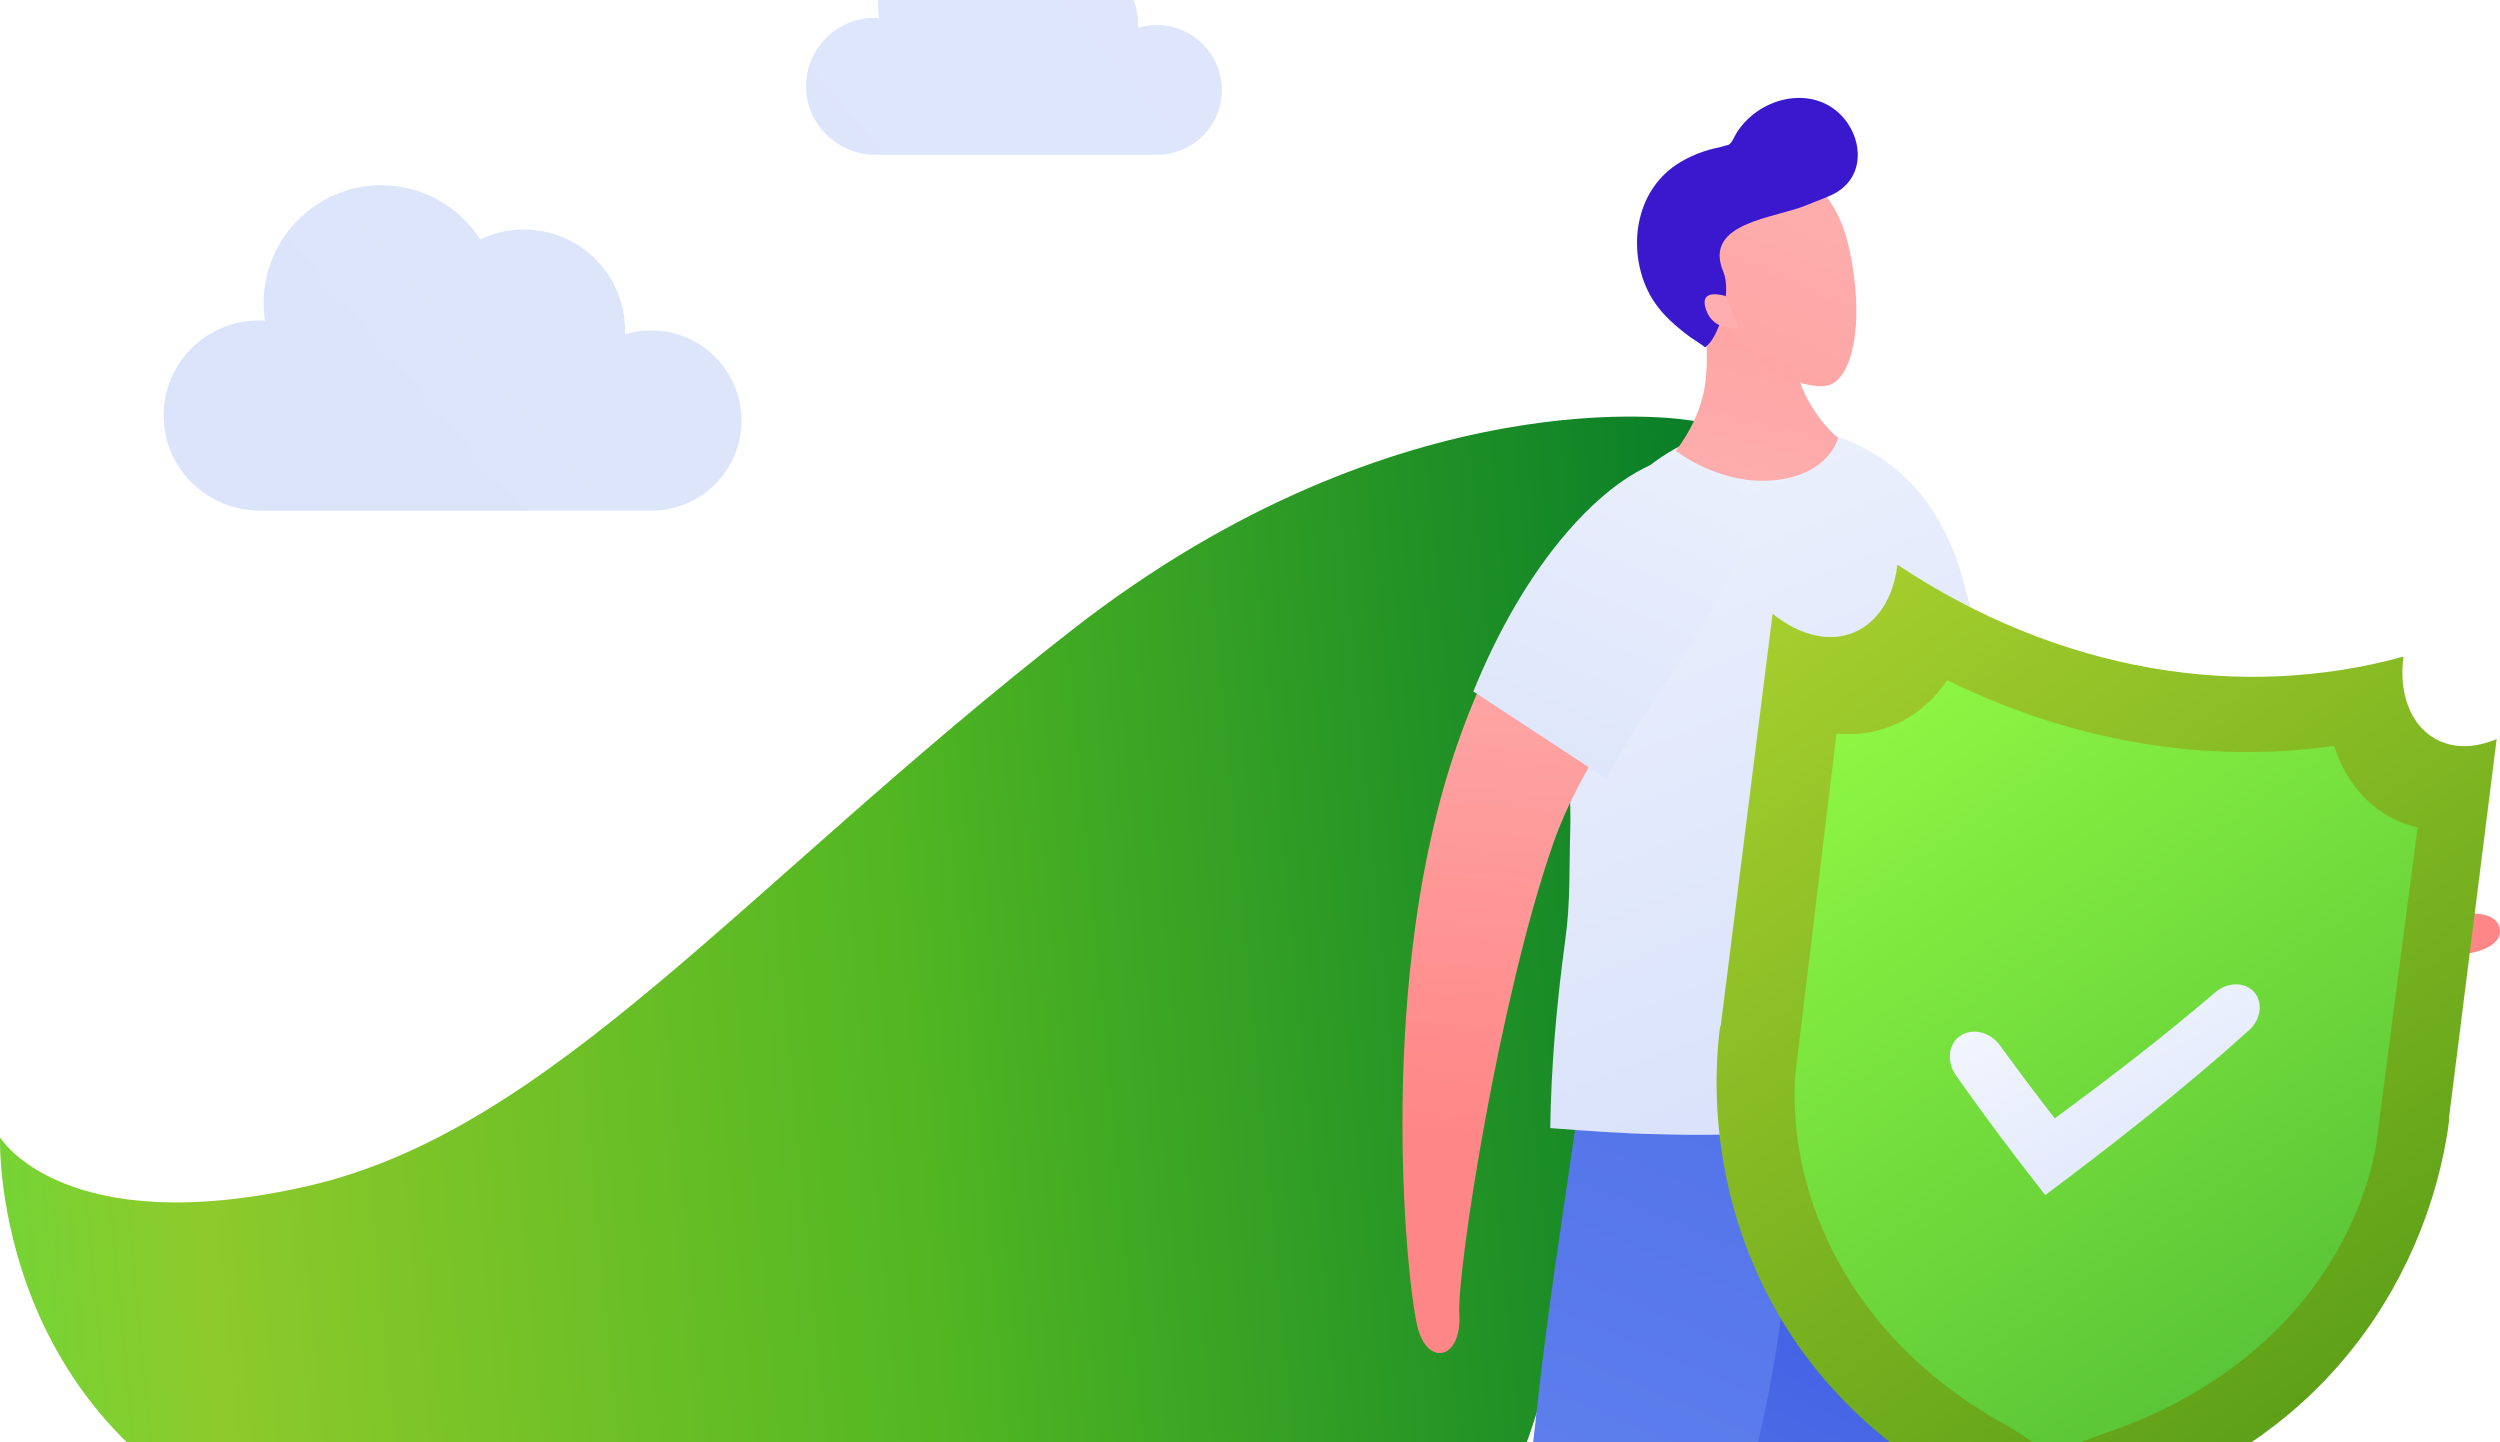
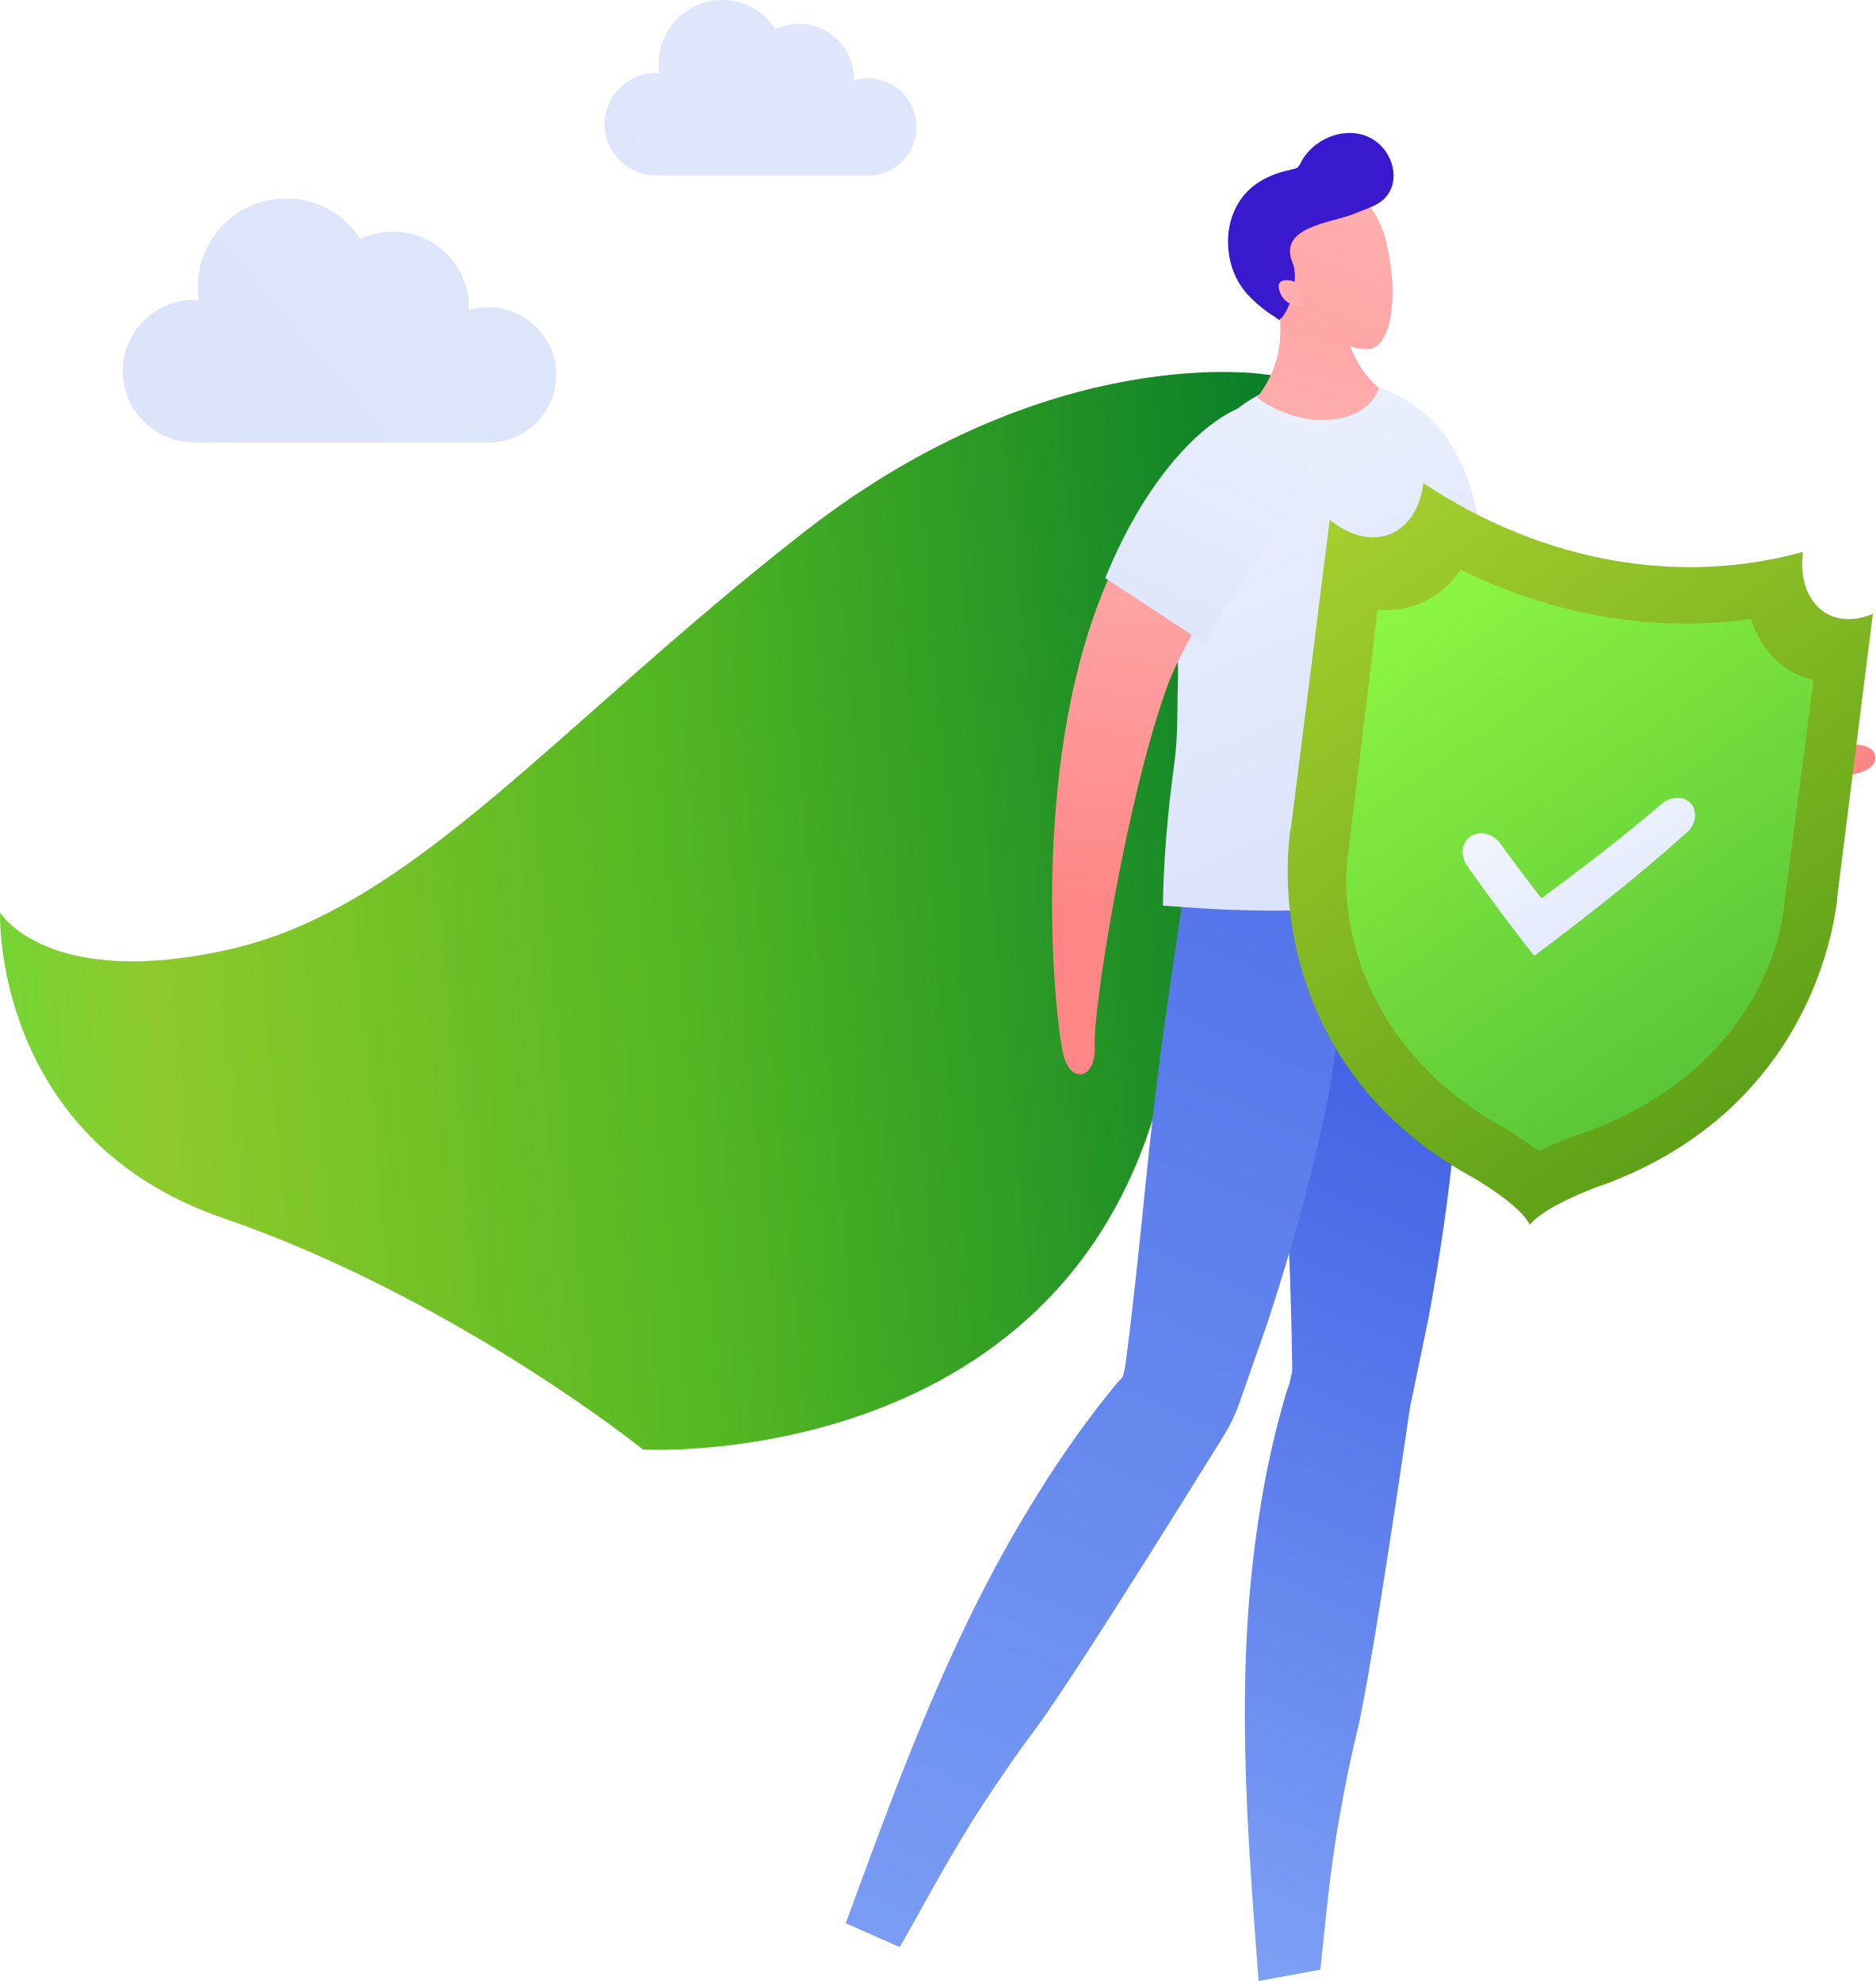
- <svg xmlns="http://www.w3.org/2000/svg" width="189" height="109" viewBox="0 0 189 109" fill="none">
-   <path d="M87.676 1.895C87.105 1.872 86.553 1.946 86.038 2.104C86.04 2.04 86.042 1.976 86.042 1.913C86.042 -1.128 83.576 -3.593 80.536 -3.593C79.686 -3.593 78.882 -3.401 78.164 -3.057C77.013 -4.846 74.995 -6.026 72.704 -6C69.294 -5.961 66.486 -3.207 66.383 0.201C66.371 0.598 66.396 0.989 66.454 1.367C66.341 1.36 66.227 1.355 66.113 1.355C63.178 1.355 60.814 3.8 60.946 6.764C61.07 9.539 63.41 11.7 66.187 11.7H87.468C90.198 11.7 92.407 9.469 92.372 6.73C92.339 4.143 90.262 2.003 87.676 1.895Z" fill="url(#paint0_linear)" />
-   <path d="M49.457 24.976C48.688 24.952 47.947 25.055 47.252 25.267C47.255 25.179 47.258 25.091 47.258 25.003C47.258 20.776 43.831 17.35 39.605 17.35C38.424 17.35 37.307 17.618 36.308 18.095C34.709 15.607 31.903 13.968 28.718 14.005C23.896 14.061 19.961 18.017 19.931 22.839C19.928 23.317 19.963 23.787 20.032 24.244C19.876 24.234 19.718 24.228 19.559 24.228C15.506 24.228 12.237 27.582 12.375 31.666C12.506 35.551 15.758 38.605 19.646 38.605H49.24C52.991 38.605 56.034 35.576 56.056 31.83C56.079 28.153 53.132 25.09 49.457 24.976Z" fill="url(#paint1_linear)" />
-   <path d="M127.581 31.756C127.581 31.756 106.001 28.16 81.067 47.608C56.132 67.056 41.688 85.473 23.236 89.672C4.785 93.87 0.003 85.993 0.003 85.993C0.003 85.993 -0.793 108.785 22.468 116.776C45.729 124.769 64.808 140.116 64.808 140.116C64.808 140.116 108.554 142.616 117.443 102.016C126.332 61.418 138.884 33.187 138.884 33.187L127.581 31.756Z" fill="url(#paint2_linear)" />
-   <path d="M146.992 98.752C146.794 88.279 146.075 78.639 145.645 73.619H129.274C129.277 75.154 129.29 80.713 129.348 83.927C129.324 88.178 129.304 92.407 129.294 96.627C129.273 110.283 130.026 117.795 130.224 131.582C130.228 131.901 130.224 132.229 130.204 132.559L130.125 132.548C130.062 133.098 129.936 133.641 129.705 134.146C129.044 136.344 128.479 138.541 127.999 140.74C127.52 142.937 127.125 145.135 126.805 147.332C124.419 163.08 125.693 178.376 126.84 193.687L133.064 192.545C133.474 188.969 133.924 183.2 134.949 177.406C135.512 174.221 136.105 171.215 136.657 169.028C137.843 164.312 140.34 147.897 142.098 135.879C142.892 132.081 143.558 128.85 143.979 126.789C144.907 121.794 145.696 116.693 146.235 111.887C146.775 107.079 147.064 102.567 146.992 98.752Z" fill="url(#paint3_linear)" />
-   <path d="M120.705 73.619C120.347 76.137 119.731 80.521 119.41 83.103C118.781 87.373 118.162 91.621 117.55 95.861C115.587 109.582 115.258 117.198 113.49 131.071C113.42 131.625 113.32 132.205 113.157 132.771C113.021 132.935 112.878 133.09 112.722 133.236C111.221 135.05 109.803 136.9 108.459 138.782C107.115 140.664 105.846 142.578 104.642 144.519C95.935 158.398 90.668 173.071 85.238 187.862L90.674 190.27C92.536 187.07 95.801 180.828 99.133 175.776C100.965 173 102.747 170.402 104.149 168.558C107.243 164.48 116.705 149.398 123.325 138.724C123.949 137.718 124.464 136.654 124.86 135.548C126.043 132.191 127.036 129.347 127.687 127.478C129.308 122.541 130.81 117.485 132.024 112.703C133.238 107.92 134.165 103.411 134.637 99.57C136.084 87.794 137.37 77.798 137.773 73.619H120.705Z" fill="url(#paint4_linear)" />
-   <path d="M186.287 69.022C186.166 69.016 186.054 69.01 185.952 69C176.81 68.102 167.698 66.753 158.701 64.319C157.833 64.084 157.041 63.568 156.456 62.848C152.795 58.348 150.543 53.361 148.615 47.976C147.415 44.619 145.62 36.191 140.924 36.217C136.028 36.244 137.391 46.415 138.125 49.214C140.462 58.143 146.349 66.749 154.927 70.469C159.636 72.511 164.834 72.688 169.757 72.868C174.209 73.032 178.67 72.946 183.068 72.524C184.499 72.387 186.022 72.3 187.397 71.896C188.097 71.69 189.158 71.147 188.981 70.207C188.76 69.037 187.264 69.066 186.287 69.022Z" fill="url(#paint5_linear)" />
-   <path d="M149.3 46.868C149.135 46.412 148.955 45.847 148.749 45.192C148.155 43.3 147.413 40.946 146.273 38.99C144.809 36.479 142.99 35.226 140.866 35.268C140.811 35.268 140.756 35.271 140.702 35.273C139.495 35.341 138.471 35.89 137.741 36.865C135.371 40.031 136.526 46.976 136.966 48.664C137.955 52.464 139.625 56.081 141.83 59.231L152.209 53.691C151.002 51.346 150.081 49.019 149.3 46.868Z" fill="url(#paint6_linear)" />
-   <path d="M148.894 57.084C149.647 50.704 149.632 43.874 145.944 38.347C142.259 32.886 134.918 30.742 128.689 32.973C127.222 33.513 125.842 34.305 124.6 35.286C118.432 39.956 117.198 48.199 118.296 55.096C118.426 56.471 118.561 57.844 118.636 59.206C118.71 60.438 118.747 61.669 118.708 62.898C118.624 65.638 118.732 68.297 118.324 71.131C117.672 76.002 117.268 80.529 117.2 85.284C119.954 85.494 122.706 85.704 125.448 85.749C126.978 85.792 128.605 85.809 130.225 85.778C136.636 85.957 142.956 83.898 149.007 81.602C148.67 74.929 148.793 68.283 148.827 61.668C148.834 59.982 148.844 58.422 148.894 57.084Z" fill="url(#paint7_linear)" />
-   <path d="M130.109 37.05C126.749 32.015 115.242 40.112 109.641 57.881C104.041 75.651 106.407 97.744 107.219 100.527C108.031 103.308 110.514 102.719 110.324 99.359C110.135 96 113.375 75.345 117.428 63.759C121.481 52.175 133.779 42.55 130.109 37.05Z" fill="url(#paint8_linear)" />
-   <path d="M126.512 50.674C130.364 44.911 133.691 39.934 131.129 36.296C130.472 35.361 129.541 34.767 128.44 34.577C125.624 34.091 121.984 36.161 118.453 40.257C115.718 43.431 113.289 47.581 111.385 52.274L121.444 58.878C122.966 55.979 124.81 53.22 126.512 50.674Z" fill="url(#paint9_linear)" />
-   <path d="M128.649 23.245C128.649 23.245 129.291 25.99 128.925 28.921C128.558 31.852 126.685 34.072 126.685 34.072C126.685 34.072 129.999 36.728 134.164 36.3C138.327 35.873 138.96 33.106 138.96 33.106C138.96 33.106 137.027 31.607 136.008 28.716C134.988 25.826 134.885 23.369 134.885 23.369L128.649 23.245Z" fill="url(#paint10_linear)" />
-   <path d="M130.435 11.844C125.019 13.174 123.593 19.419 126.15 22.417C128.505 25.18 130.143 23.541 131.443 25.8C132.448 27.546 136.218 29.513 138.13 29.153C140.043 28.793 141.078 24.297 139.735 18.514C138.394 12.731 133.419 11.112 130.435 11.844Z" fill="url(#paint11_linear)" />
-   <path d="M130.625 10.966C130.902 10.908 131.157 10.243 131.303 10.015C133.13 7.188 137.274 6.379 139.424 8.972C140.882 10.732 140.938 13.488 138.592 14.68C137.97 14.995 137.305 15.199 136.667 15.474C134.242 16.519 128.707 16.778 130.282 20.544C130.964 22.174 129.911 25.672 128.884 26.263C128.902 26.2 127.874 25.555 127.797 25.499C126.362 24.431 125.144 23.334 124.424 21.646C123.053 18.43 123.741 14.215 127.046 12.251C127.958 11.709 128.977 11.332 129.959 11.144C130.387 11.016 130.622 10.966 130.625 10.966Z" fill="url(#paint12_linear)" />
-   <path d="M130.464 22.39C130.464 22.39 128.381 21.68 128.975 23.409C129.571 25.138 131.456 24.772 131.456 24.772L130.464 22.39Z" fill="url(#paint13_linear)" />
-   <path d="M185.131 84.611C186.337 75.031 187.543 65.452 188.748 55.873C184.317 57.742 181.053 54.508 181.705 49.637C175.536 51.337 169.067 51.618 162.647 50.502C162.63 50.499 162.614 50.496 162.598 50.493C156.033 49.345 149.518 46.735 143.443 42.69C142.837 47.853 138.43 49.947 134.008 46.398C132.698 56.809 131.388 67.22 130.079 77.63C130.066 77.611 130.054 77.591 130.042 77.57C129.15 84.619 130.512 92.08 133.844 98.286C137.12 104.477 142.286 109.379 148.598 112.782C148.826 112.915 153.224 115.494 154.173 117.453C155.605 115.647 160.504 113.816 160.738 113.727C167.399 111.441 173.147 107.672 177.391 102.524C181.592 97.486 184.363 91.049 185.174 84.563C185.16 84.579 185.145 84.594 185.131 84.611Z" fill="url(#paint14_linear)" />
-   <path d="M155.093 110.039C154.977 109.951 154.858 109.864 154.739 109.776C153.356 108.763 151.988 107.92 151.575 107.691C146.154 104.708 141.774 100.487 139 95.427C136.537 90.957 135.437 85.983 135.708 81.369C136.751 72.733 137.796 64.095 138.84 55.457C142.276 55.792 145.329 54.225 147.213 51.426C156.674 56.091 166.818 57.765 176.457 56.386C177.461 59.543 179.754 61.882 182.768 62.556C181.716 70.617 180.663 78.677 179.61 86.74C178.804 90.994 176.738 95.317 173.576 98.962C169.945 103.169 164.963 106.392 159.149 108.34C158.802 108.458 157.069 109.057 155.093 110.039Z" fill="url(#paint15_linear)" />
-   <path d="M154.62 90.349C152.369 87.482 150.107 84.485 147.858 81.279C147.135 80.244 147.296 78.896 148.218 78.293C149.136 77.69 150.469 78.028 151.194 79.027C152.576 80.937 153.96 82.772 155.339 84.55C159.385 81.579 163.444 78.468 167.501 75C168.408 74.227 169.714 74.219 170.409 74.994C171.103 75.768 170.931 77.069 170.029 77.884C164.9 82.496 159.752 86.504 154.62 90.349Z" fill="url(#paint16_linear)" />
-   <defs>
-     <linearGradient id="paint0_linear" x1="508.565" y1="-402.783" x2="-65.677" y2="94.079" gradientUnits="userSpaceOnUse">
-       <stop stop-color="white" />
-       <stop offset="1" stop-color="#D5DFFA" />
+ <svg xmlns="http://www.w3.org/2000/svg" width="189.001" height="199.687" viewBox="0 0 189.001 199.687" version="1.1" id="svg127" style="fill:none">
+   <path d="m 87.676,7.895 c -0.572,-0.023 -1.123,0.051 -1.638,0.209 0.002,-0.064 0.004,-0.127 0.004,-0.191 0,-3.04 -2.465,-5.506 -5.506,-5.506 -0.849,0 -1.653,0.192 -2.372,0.536 C 77.013,1.154 74.995,-0.026 72.704,4.4495956e-4 69.294,0.039 66.486,2.793 66.383,6.201 c -0.012,0.397 0.013,0.788 0.07,1.166 -0.113,-0.006 -0.226,-0.011 -0.341,-0.011 -2.935,0 -5.298,2.445 -5.166,5.409 0.124,2.774 2.464,4.936 5.241,4.936 h 21.281 c 2.73,0 4.939,-2.231 4.904,-4.97 -0.033,-2.587 -2.11,-4.727 -4.696,-4.835 z" id="path2" style="fill:url(#paint0_linear)" />
+   <path d="m 49.457,30.976 c -0.769,-0.024 -1.51,0.079 -2.205,0.291 0.003,-0.087 0.005,-0.176 0.005,-0.263 0,-4.228 -3.426,-7.653 -7.653,-7.653 -1.18,0 -2.298,0.268 -3.296,0.745 -1.599,-2.489 -4.405,-4.127 -7.591,-4.091 -4.822,0.056 -8.756,4.012 -8.787,8.835 -0.003,0.478 0.032,0.948 0.102,1.405 -0.157,-0.01 -0.314,-0.016 -0.473,-0.016 -4.053,0 -7.322,3.353 -7.184,7.437 0.131,3.886 3.384,6.939 7.271,6.939 h 29.594 c 3.75,0 6.793,-3.029 6.816,-6.775 0.022,-3.677 -2.924,-6.74 -6.599,-6.854 z" id="path4" style="fill:url(#paint1_linear)" />
+   <path d="m 127.581,37.756 c 0,0 -21.58,-3.596 -46.514,15.852 -24.934,19.448 -39.379,37.865 -57.83,42.064 -18.451,4.198 -23.233,-3.68 -23.233,-3.68 0,0 -0.797,22.792 22.465,30.783 23.261,7.993 42.34,23.34 42.34,23.34 0,0 43.746,2.5 52.635,-38.1 8.889,-40.598 21.441,-68.829 21.441,-68.829 z" id="path6" style="fill:url(#paint2_linear)" />
+   <path d="m 146.992,104.752 c -0.198,-10.473 -0.917,-20.113 -1.347,-25.133 h -16.371 c 0.003,1.535 0.016,7.094 0.074,10.308 -0.024,4.251 -0.044,8.48 -0.054,12.7 -0.021,13.655 0.732,21.168 0.93,34.955 0.004,0.319 0,0.647 -0.02,0.977 l -0.079,-0.011 c -0.063,0.55 -0.189,1.093 -0.42,1.598 -0.661,2.198 -1.226,4.395 -1.706,6.594 -0.479,2.197 -0.874,4.395 -1.194,6.592 -2.386,15.748 -1.112,31.044 0.035,46.355 l 6.224,-1.142 c 0.41,-3.576 0.86,-9.345 1.885,-15.139 0.563,-3.185 1.156,-6.191 1.708,-8.378 1.186,-4.716 3.683,-21.131 5.441,-33.149 0.794,-3.798 1.46,-7.029 1.881,-9.09 0.928,-4.995 1.717,-10.096 2.256,-14.902 0.54,-4.808 0.829,-9.32 0.757,-13.135 z" id="path8" style="fill:url(#paint3_linear)" />
+   <path d="m 120.705,79.619 c -0.358,2.519 -0.974,6.902 -1.295,9.484 -0.629,4.27 -1.248,8.518 -1.86,12.758 -1.963,13.721 -2.292,21.337 -4.06,35.21 -0.07,0.554 -0.17,1.134 -0.333,1.7 -0.136,0.164 -0.279,0.319 -0.435,0.465 -1.501,1.814 -2.919,3.664 -4.263,5.546 -1.344,1.882 -2.613,3.796 -3.817,5.737 -8.707,13.879 -13.974,28.552 -19.404,43.343 l 5.436,2.408 c 1.862,-3.2 5.127,-9.442 8.459,-14.494 1.832,-2.776 3.614,-5.374 5.016,-7.218 3.094,-4.078 12.556,-19.16 19.176,-29.834 0.624,-1.006 1.139,-2.07 1.535,-3.176 1.183,-3.357 2.176,-6.201 2.827,-8.07 1.621,-4.937 3.123,-9.993 4.337,-14.775 1.214,-4.783 2.141,-9.292 2.613,-13.133 1.447,-11.776 2.733,-21.772 3.136,-25.951 z" id="path10" style="fill:url(#paint4_linear)" />
+   <path d="m 186.287,75.022 c -0.121,-0.006 -0.233,-0.012 -0.335,-0.022 -9.142,-0.897 -18.254,-2.247 -27.251,-4.681 -0.868,-0.234 -1.66,-0.75 -2.245,-1.47 -3.661,-4.5 -5.913,-9.488 -7.841,-14.873 -1.2,-3.357 -2.995,-11.785 -7.691,-11.759 -4.896,0.028 -3.533,10.198 -2.799,12.998 2.337,8.929 8.224,17.535 16.802,21.255 4.709,2.042 9.907,2.219 14.83,2.399 4.452,0.164 8.913,0.078 13.311,-0.344 1.431,-0.137 2.954,-0.224 4.329,-0.627 0.7,-0.206 1.761,-0.749 1.584,-1.69 -0.221,-1.17 -1.717,-1.141 -2.694,-1.185 z" id="path12" style="fill:url(#paint5_linear)" />
+   <path d="m 149.3,52.868 c -0.165,-0.457 -0.345,-1.022 -0.551,-1.676 -0.594,-1.892 -1.336,-4.246 -2.476,-6.202 -1.464,-2.511 -3.283,-3.764 -5.407,-3.722 -0.055,0 -0.11,0.003 -0.164,0.005 -1.207,0.067 -2.231,0.617 -2.961,1.591 -2.37,3.167 -1.215,10.112 -0.775,11.799 0.989,3.8 2.659,7.417 4.864,10.567 l 10.379,-5.54 c -1.207,-2.345 -2.128,-4.673 -2.909,-6.823 z" id="path14" style="fill:url(#paint6_linear)" />
+   <path d="m 148.894,63.084 c 0.753,-6.38 0.738,-13.21 -2.95,-18.737 -3.685,-5.462 -11.026,-7.605 -17.255,-5.374 -1.467,0.54 -2.847,1.332 -4.089,2.313 -6.168,4.67 -7.402,12.913 -6.304,19.81 0.13,1.375 0.265,2.748 0.34,4.11 0.074,1.232 0.111,2.463 0.072,3.692 -0.084,2.74 0.024,5.398 -0.384,8.232 -0.652,4.872 -1.056,9.398 -1.124,14.153 2.754,0.21 5.506,0.42 8.248,0.464 1.53,0.044 3.157,0.06 4.777,0.029 6.411,0.18 12.731,-1.879 18.782,-4.175 -0.337,-6.673 -0.214,-13.319 -0.18,-19.934 0.007,-1.686 0.017,-3.247 0.067,-4.584 z" id="path16" style="fill:url(#paint7_linear)" />
+   <path d="m 130.109,43.05 c -3.36,-5.035 -14.867,3.062 -20.468,20.832 -5.6,17.77 -3.234,39.862 -2.422,42.646 0.812,2.781 3.295,2.192 3.105,-1.167 -0.189,-3.359 3.051,-24.015 7.104,-35.6 4.053,-11.585 16.351,-21.209 12.681,-26.709 z" id="path18" style="fill:url(#paint8_linear)" />
+   <path d="m 126.512,56.674 c 3.852,-5.763 7.179,-10.74 4.617,-14.378 -0.657,-0.935 -1.588,-1.529 -2.689,-1.72 -2.816,-0.485 -6.456,1.584 -9.987,5.68 -2.735,3.175 -5.164,7.325 -7.068,12.017 l 10.059,6.604 c 1.522,-2.898 3.366,-5.657 5.068,-8.204 z" id="path20" style="fill:url(#paint9_linear)" />
+   <path d="m 128.649,29.245 c 0,0 0.642,2.744 0.276,5.675 -0.367,2.931 -2.24,5.152 -2.24,5.152 0,0 3.314,2.655 7.479,2.228 4.163,-0.427 4.796,-3.195 4.796,-3.195 0,0 -1.933,-1.499 -2.952,-4.389 -1.02,-2.891 -1.123,-5.347 -1.123,-5.347 z" id="path22" style="fill:url(#paint10_linear)" />
+   <path d="m 130.435,17.844 c -5.416,1.33 -6.842,7.575 -4.285,10.573 2.355,2.763 3.993,1.125 5.293,3.383 1.005,1.746 4.775,3.713 6.687,3.353 1.913,-0.36 2.948,-4.856 1.605,-10.639 -1.341,-5.783 -6.316,-7.402 -9.3,-6.67 z" id="path24" style="fill:url(#paint11_linear)" />
+   <path d="m 130.625,16.966 c 0.277,-0.058 0.532,-0.724 0.678,-0.951 1.827,-2.827 5.971,-3.636 8.121,-1.043 1.458,1.76 1.514,4.516 -0.832,5.707 -0.622,0.315 -1.287,0.519 -1.925,0.794 -2.425,1.045 -7.96,1.305 -6.385,5.07 0.682,1.63 -0.371,5.129 -1.398,5.719 0.018,-0.063 -1.01,-0.708 -1.087,-0.764 -1.435,-1.068 -2.653,-2.164 -3.373,-3.852 -1.371,-3.217 -0.683,-7.431 2.622,-9.395 0.912,-0.542 1.931,-0.919 2.913,-1.107 0.428,-0.127 0.663,-0.177 0.666,-0.177 z" id="path26" style="fill:url(#paint12_linear)" />
+   <path d="m 130.464,28.39 c 0,0 -2.083,-0.71 -1.489,1.019 0.596,1.729 2.481,1.363 2.481,1.363 z" id="path28" style="fill:url(#paint13_linear)" />
+   <path d="m 185.131,90.611 c 1.206,-9.58 2.412,-19.159 3.617,-28.737 -4.431,1.869 -7.695,-1.365 -7.043,-6.237 -6.169,1.7 -12.638,1.981 -19.058,0.865 -0.017,-0.002 -0.033,-0.006 -0.049,-0.008 -6.565,-1.149 -13.08,-3.759 -19.155,-7.803 -0.606,5.163 -5.013,7.257 -9.435,3.708 -1.31,10.411 -2.62,20.823 -3.929,31.233 -0.013,-0.02 -0.025,-0.039 -0.037,-0.06 -0.892,7.048 0.47,14.51 3.802,20.716 3.276,6.191 8.442,11.093 14.754,14.496 0.228,0.133 4.626,2.712 5.575,4.671 1.432,-1.806 6.331,-3.637 6.565,-3.726 6.661,-2.286 12.409,-6.055 16.653,-11.203 4.201,-5.038 6.972,-11.475 7.783,-17.961 -0.014,0.016 -0.029,0.031 -0.043,0.048 z" id="path30" style="fill:url(#paint14_linear)" />
+   <path d="m 155.093,116.039 c -0.116,-0.088 -0.235,-0.175 -0.354,-0.263 -1.383,-1.013 -2.751,-1.856 -3.164,-2.085 -5.421,-2.983 -9.801,-7.204 -12.575,-12.264 -2.463,-4.47 -3.563,-9.444 -3.292,-14.058 1.043,-8.636 2.088,-17.273 3.132,-25.912 3.436,0.335 6.489,-1.232 8.373,-4.031 9.461,4.665 19.605,6.339 29.244,4.959 1.004,3.158 3.297,5.497 6.311,6.17 -1.052,8.061 -2.105,16.122 -3.158,24.184 -0.806,4.255 -2.872,8.577 -6.034,12.223 -3.631,4.207 -8.613,7.43 -14.427,9.378 -0.347,0.118 -2.08,0.717 -4.056,1.699 z" id="path32" style="fill:url(#paint15_linear)" />
+   <path d="m 154.62,96.349 c -2.251,-2.867 -4.513,-5.864 -6.762,-9.07 -0.723,-1.034 -0.562,-2.382 0.36,-2.986 0.918,-0.603 2.251,-0.264 2.976,0.735 1.382,1.91 2.766,3.745 4.145,5.522 4.046,-2.97 8.105,-6.082 12.162,-9.549 0.907,-0.773 2.213,-0.782 2.908,-0.006 0.694,0.774 0.522,2.075 -0.38,2.89 -5.129,4.613 -10.277,8.621 -15.409,12.465 z" id="path34" style="fill:url(#paint16_linear)" />
+   <defs id="defs125">
+     <linearGradient id="paint0_linear" x1="508.565" y1="-402.783" x2="-65.677" y2="94.079" gradientUnits="userSpaceOnUse" gradientTransform="translate(2.4634584e-8,5.999995)">
+       <stop stop-color="white" id="stop36" />
+       <stop offset="1" stop-color="#D5DFFA" id="stop38" />
    </linearGradient>
-     <linearGradient id="paint1_linear" x1="452.633" y1="-352.527" x2="-66.257" y2="96.442" gradientUnits="userSpaceOnUse">
-       <stop stop-color="white" />
-       <stop offset="1" stop-color="#D5DFFA" />
+     <linearGradient id="paint1_linear" x1="452.633" y1="-352.527" x2="-66.257" y2="96.442" gradientUnits="userSpaceOnUse" gradientTransform="translate(2.4634584e-8,5.999995)">
+       <stop stop-color="white" id="stop41" />
+       <stop offset="1" stop-color="#D5DFFA" id="stop43" />
    </linearGradient>
-     <linearGradient id="paint2_linear" x1="-33.62" y1="119.429" x2="136.501" y2="103.226" gradientUnits="userSpaceOnUse">
-       <stop stop-color="#3BEB4D" />
-       <stop offset="0.299" stop-color="#8ECA2B" />
-       <stop offset="0.616" stop-color="#52B722" />
-       <stop offset="1" stop-color="#077D28" />
+     <linearGradient id="paint2_linear" x1="-33.62" y1="119.429" x2="136.501" y2="103.226" gradientUnits="userSpaceOnUse" gradientTransform="translate(2.4634584e-8,5.999995)">
+       <stop stop-color="#3BEB4D" id="stop46" />
+       <stop offset="0.299" stop-color="#8ECA2B" id="stop48" />
+       <stop offset="0.616" stop-color="#52B722" id="stop50" />
+       <stop offset="1" stop-color="#077D28" id="stop52" />
    </linearGradient>
-     <linearGradient id="paint3_linear" x1="162.93" y1="74.334" x2="112.639" y2="188.106" gradientUnits="userSpaceOnUse">
-       <stop stop-color="#2D4BDF" />
-       <stop offset="1" stop-color="#7EA1F5" />
+     <linearGradient id="paint3_linear" x1="162.93" y1="74.334" x2="112.639" y2="188.106" gradientUnits="userSpaceOnUse" gradientTransform="translate(2.4634584e-8,5.999995)">
+       <stop stop-color="#2D4BDF" id="stop55" />
+       <stop offset="1" stop-color="#7EA1F5" id="stop57" />
    </linearGradient>
-     <linearGradient id="paint4_linear" x1="181.325" y1="-20.27" x2="85.246" y2="204.012" gradientUnits="userSpaceOnUse">
-       <stop stop-color="#2D4BDF" />
-       <stop offset="1" stop-color="#7EA1F5" />
+     <linearGradient id="paint4_linear" x1="181.325" y1="-20.27" x2="85.246" y2="204.012" gradientUnits="userSpaceOnUse" gradientTransform="translate(2.4634584e-8,5.999995)">
+       <stop stop-color="#2D4BDF" id="stop60" />
+       <stop offset="1" stop-color="#7EA1F5" id="stop62" />
    </linearGradient>
-     <linearGradient id="paint5_linear" x1="155.445" y1="20.161" x2="194.069" y2="46.038" gradientUnits="userSpaceOnUse">
-       <stop stop-color="#FDCDCD" />
-       <stop offset="1" stop-color="#FF8686" />
+     <linearGradient id="paint5_linear" x1="155.445" y1="20.161" x2="194.069" y2="46.038" gradientUnits="userSpaceOnUse" gradientTransform="translate(2.4634584e-8,5.999995)">
+       <stop stop-color="#FDCDCD" id="stop65" />
+       <stop offset="1" stop-color="#FF8686" id="stop67" />
    </linearGradient>
-     <linearGradient id="paint6_linear" x1="178.956" y1="-1.208" x2="132.258" y2="66.206" gradientUnits="userSpaceOnUse">
-       <stop stop-color="white" />
-       <stop offset="1" stop-color="#D5DFFA" />
+     <linearGradient id="paint6_linear" x1="178.956" y1="-1.208" x2="132.258" y2="66.206" gradientUnits="userSpaceOnUse" gradientTransform="translate(2.4634584e-8,5.999995)">
+       <stop stop-color="white" id="stop70" />
+       <stop offset="1" stop-color="#D5DFFA" id="stop72" />
    </linearGradient>
-     <linearGradient id="paint7_linear" x1="109.649" y1="-18.668" x2="152.907" y2="90.581" gradientUnits="userSpaceOnUse">
-       <stop stop-color="white" />
-       <stop offset="1" stop-color="#D5DFFA" />
+     <linearGradient id="paint7_linear" x1="109.649" y1="-18.668" x2="152.907" y2="90.581" gradientUnits="userSpaceOnUse" gradientTransform="translate(2.4634584e-8,5.999995)">
+       <stop stop-color="white" id="stop75" />
+       <stop offset="1" stop-color="#D5DFFA" id="stop77" />
    </linearGradient>
-     <linearGradient id="paint8_linear" x1="126.745" y1="7.628" x2="119.705" y2="86.754" gradientUnits="userSpaceOnUse">
-       <stop stop-color="#FDCDCD" />
-       <stop offset="1" stop-color="#FF8686" />
+     <linearGradient id="paint8_linear" x1="126.745" y1="7.628" x2="119.705" y2="86.754" gradientUnits="userSpaceOnUse" gradientTransform="translate(2.4634584e-8,5.999995)">
+       <stop stop-color="#FDCDCD" id="stop80" />
+       <stop offset="1" stop-color="#FF8686" id="stop82" />
    </linearGradient>
-     <linearGradient id="paint9_linear" x1="148.395" y1="-7.518" x2="111.517" y2="77.133" gradientUnits="userSpaceOnUse">
-       <stop stop-color="white" />
-       <stop offset="1" stop-color="#D5DFFA" />
+     <linearGradient id="paint9_linear" x1="148.395" y1="-7.518" x2="111.517" y2="77.133" gradientUnits="userSpaceOnUse" gradientTransform="translate(2.4634584e-8,5.999995)">
+       <stop stop-color="white" id="stop85" />
+       <stop offset="1" stop-color="#D5DFFA" id="stop87" />
    </linearGradient>
-     <linearGradient id="paint10_linear" x1="123.523" y1="91.036" x2="151.081" y2="-25.088" gradientUnits="userSpaceOnUse">
-       <stop stop-color="#FDCDCD" />
-       <stop offset="1" stop-color="#FF8686" />
+     <linearGradient id="paint10_linear" x1="123.523" y1="91.036" x2="151.081" y2="-25.088" gradientUnits="userSpaceOnUse" gradientTransform="translate(2.4634584e-8,5.999995)">
+       <stop stop-color="#FDCDCD" id="stop90" />
+       <stop offset="1" stop-color="#FF8686" id="stop92" />
    </linearGradient>
-     <linearGradient id="paint11_linear" x1="169.146" y1="-39.055" x2="113.807" y2="87.058" gradientUnits="userSpaceOnUse">
-       <stop stop-color="#FDCDCD" />
-       <stop offset="1" stop-color="#FF8686" />
+     <linearGradient id="paint11_linear" x1="169.146" y1="-39.055" x2="113.807" y2="87.058" gradientUnits="userSpaceOnUse" gradientTransform="translate(2.4634584e-8,5.999995)">
+       <stop stop-color="#FDCDCD" id="stop95" />
+       <stop offset="1" stop-color="#FF8686" id="stop97" />
    </linearGradient>
-     <linearGradient id="paint12_linear" x1="382.285" y1="177.085" x2="231.931" y2="47.608" gradientUnits="userSpaceOnUse">
-       <stop stop-color="#070256" />
-       <stop offset="1" stop-color="#3A18CE" />
+     <linearGradient id="paint12_linear" x1="382.285" y1="177.085" x2="231.931" y2="47.608" gradientUnits="userSpaceOnUse" gradientTransform="translate(2.4634584e-8,5.999995)">
+       <stop stop-color="#070256" id="stop100" />
+       <stop offset="1" stop-color="#3A18CE" id="stop102" />
    </linearGradient>
-     <linearGradient id="paint13_linear" x1="158.378" y1="-26.248" x2="106.122" y2="92.84" gradientUnits="userSpaceOnUse">
-       <stop stop-color="#FDCDCD" />
-       <stop offset="1" stop-color="#FF8686" />
+     <linearGradient id="paint13_linear" x1="158.378" y1="-26.248" x2="106.122" y2="92.84" gradientUnits="userSpaceOnUse" gradientTransform="translate(2.4634584e-8,5.999995)">
+       <stop stop-color="#FDCDCD" id="stop105" />
+       <stop offset="1" stop-color="#FF8686" id="stop107" />
    </linearGradient>
-     <linearGradient id="paint14_linear" x1="236.465" y1="130.49" x2="138.256" y2="-10.311" gradientUnits="userSpaceOnUse">
-       <stop stop-color="#267D07" />
-       <stop offset="1" stop-color="#D2EB3B" />
+     <linearGradient id="paint14_linear" x1="236.465" y1="130.49" x2="138.256" y2="-10.311" gradientUnits="userSpaceOnUse" gradientTransform="translate(2.4634584e-8,5.999995)">
+       <stop stop-color="#267D07" id="stop110" />
+       <stop offset="1" stop-color="#D2EB3B" id="stop112" />
    </linearGradient>
-     <linearGradient id="paint15_linear" x1="249.781" y1="165.285" x2="156.934" y2="32.172" gradientUnits="userSpaceOnUse">
-       <stop stop-color="#027121" />
-       <stop offset="1" stop-color="#96FE45" />
+     <linearGradient id="paint15_linear" x1="249.781" y1="165.285" x2="156.934" y2="32.172" gradientUnits="userSpaceOnUse" gradientTransform="translate(2.4634584e-8,5.999995)">
+       <stop stop-color="#027121" id="stop115" />
+       <stop offset="1" stop-color="#96FE45" id="stop117" />
    </linearGradient>
-     <linearGradient id="paint16_linear" x1="158.547" y1="58.473" x2="197.787" y2="131.689" gradientUnits="userSpaceOnUse">
-       <stop stop-color="white" />
-       <stop offset="1" stop-color="#A8BEF7" />
+     <linearGradient id="paint16_linear" x1="158.547" y1="58.473" x2="197.787" y2="131.689" gradientUnits="userSpaceOnUse" gradientTransform="translate(2.4634584e-8,5.999995)">
+       <stop stop-color="white" id="stop120" />
+       <stop offset="1" stop-color="#A8BEF7" id="stop122" />
    </linearGradient>
  </defs>
</svg>
